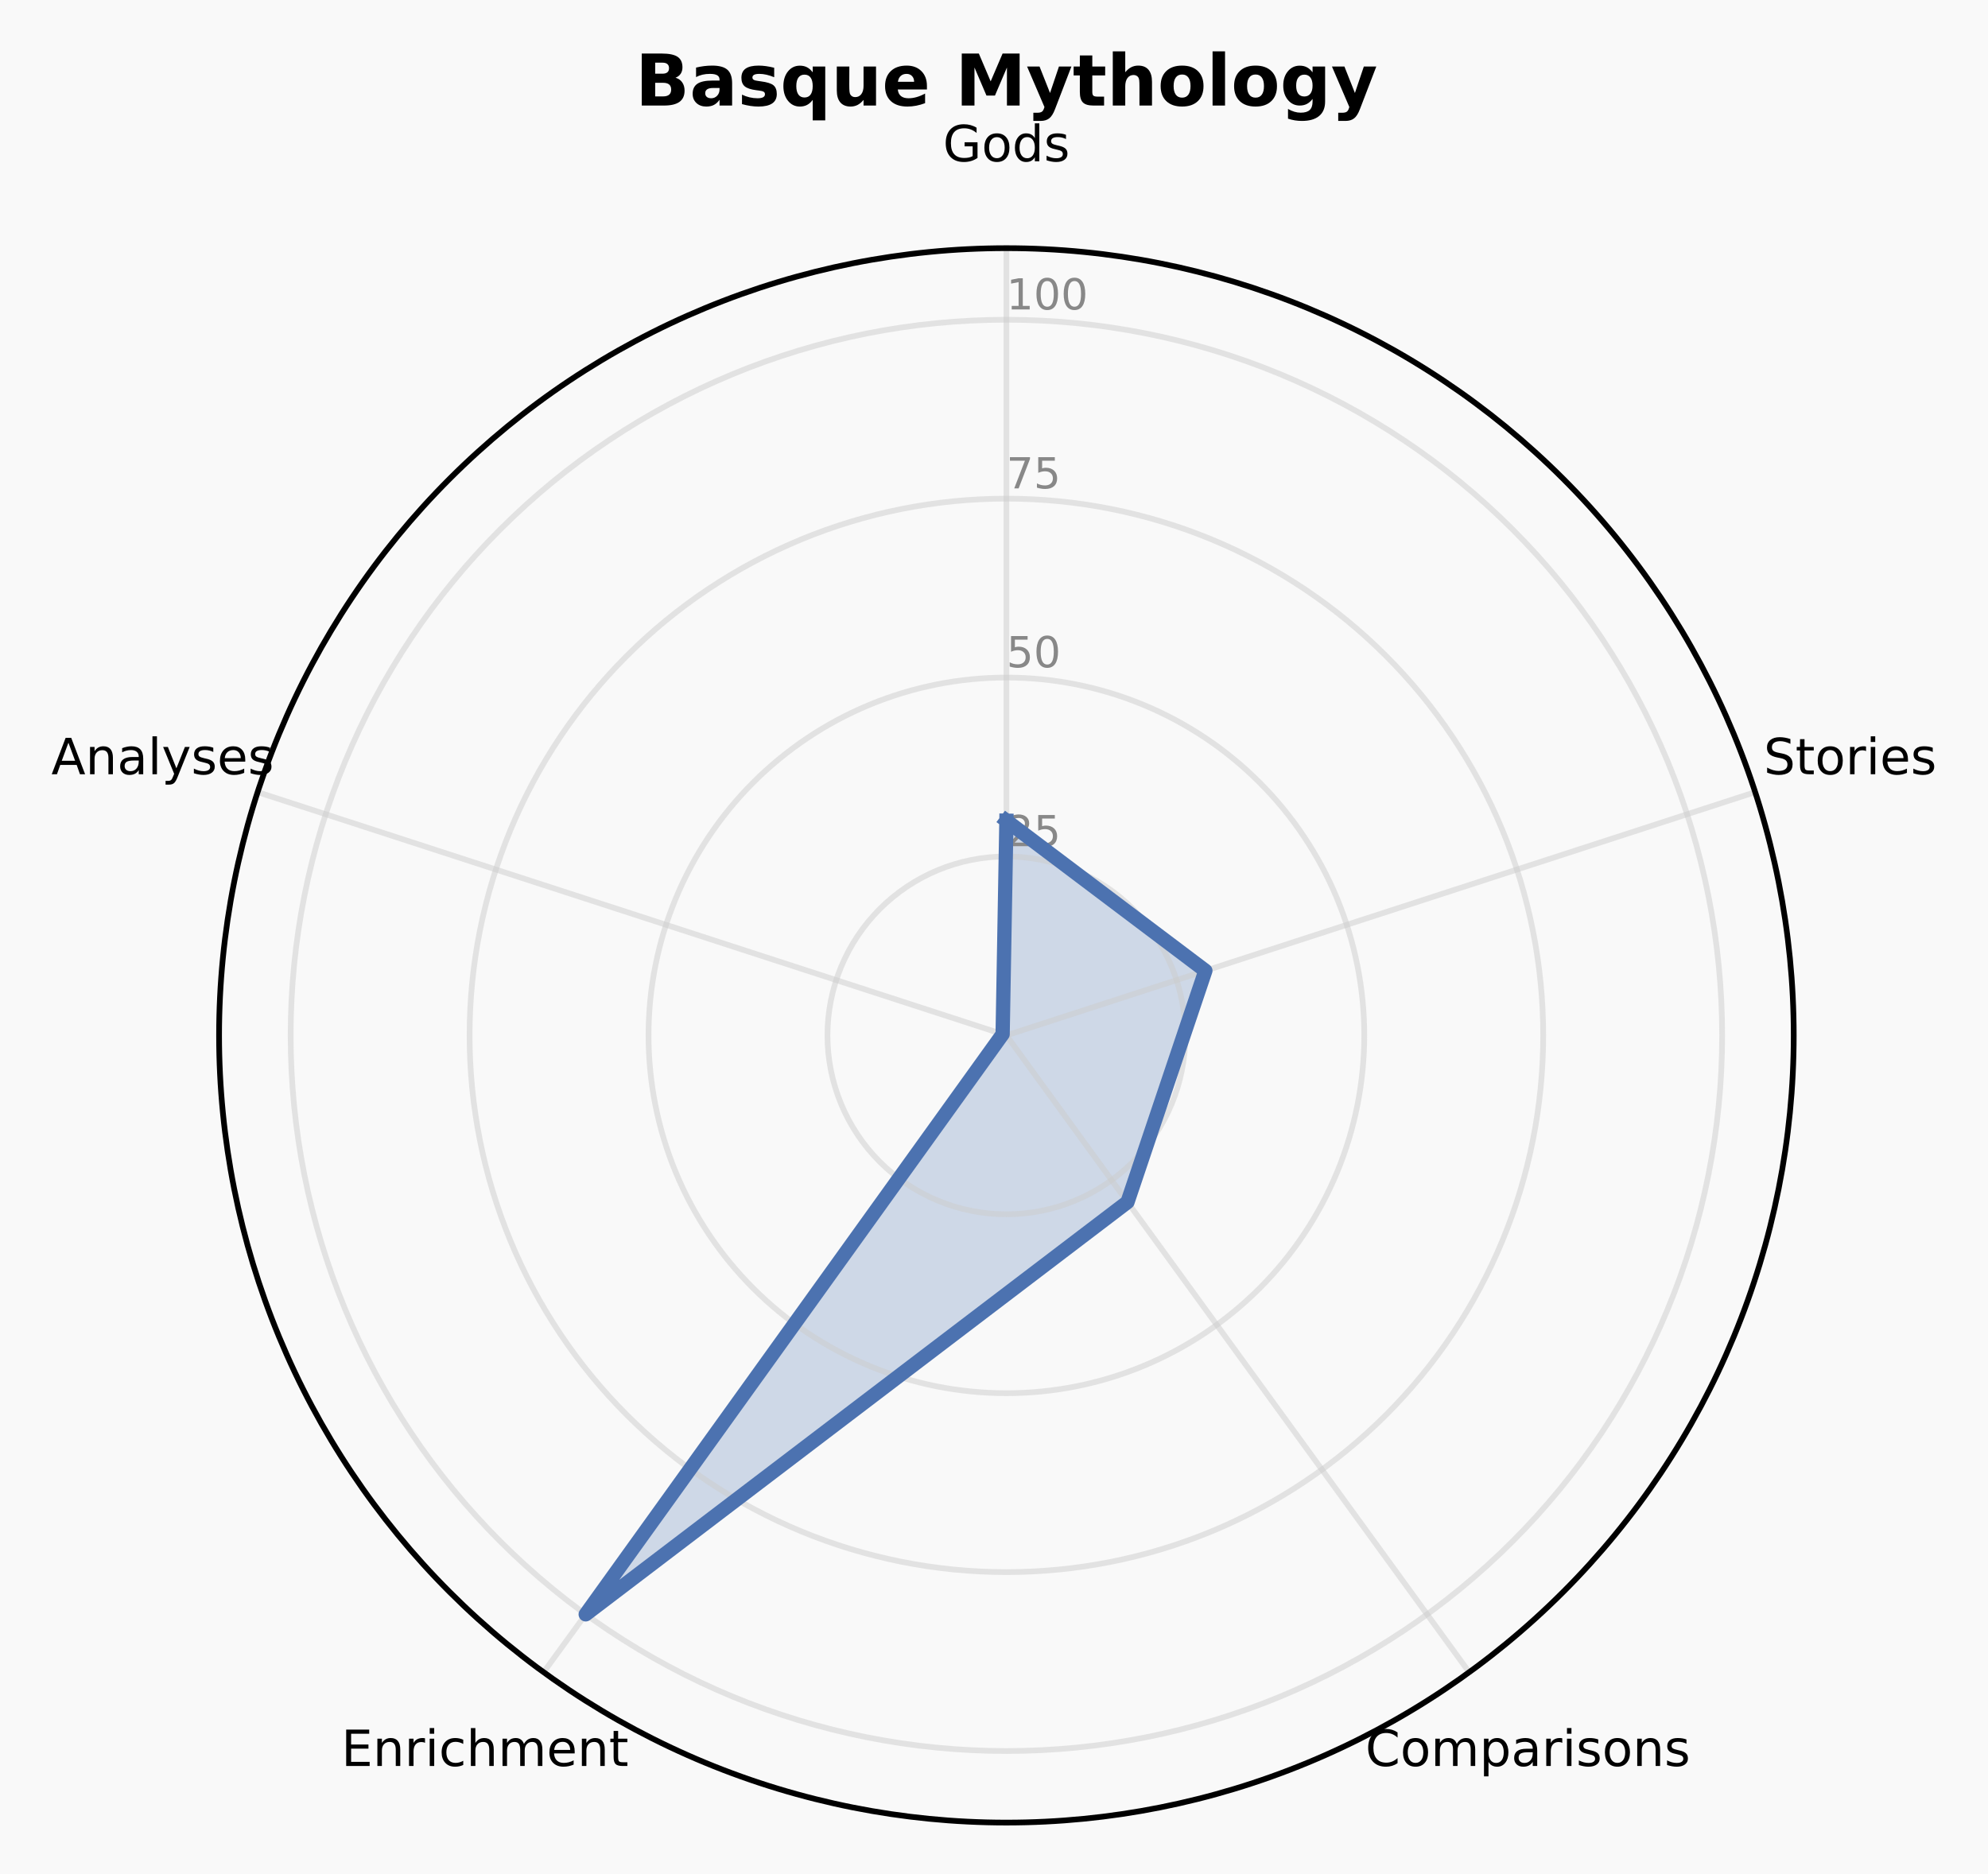
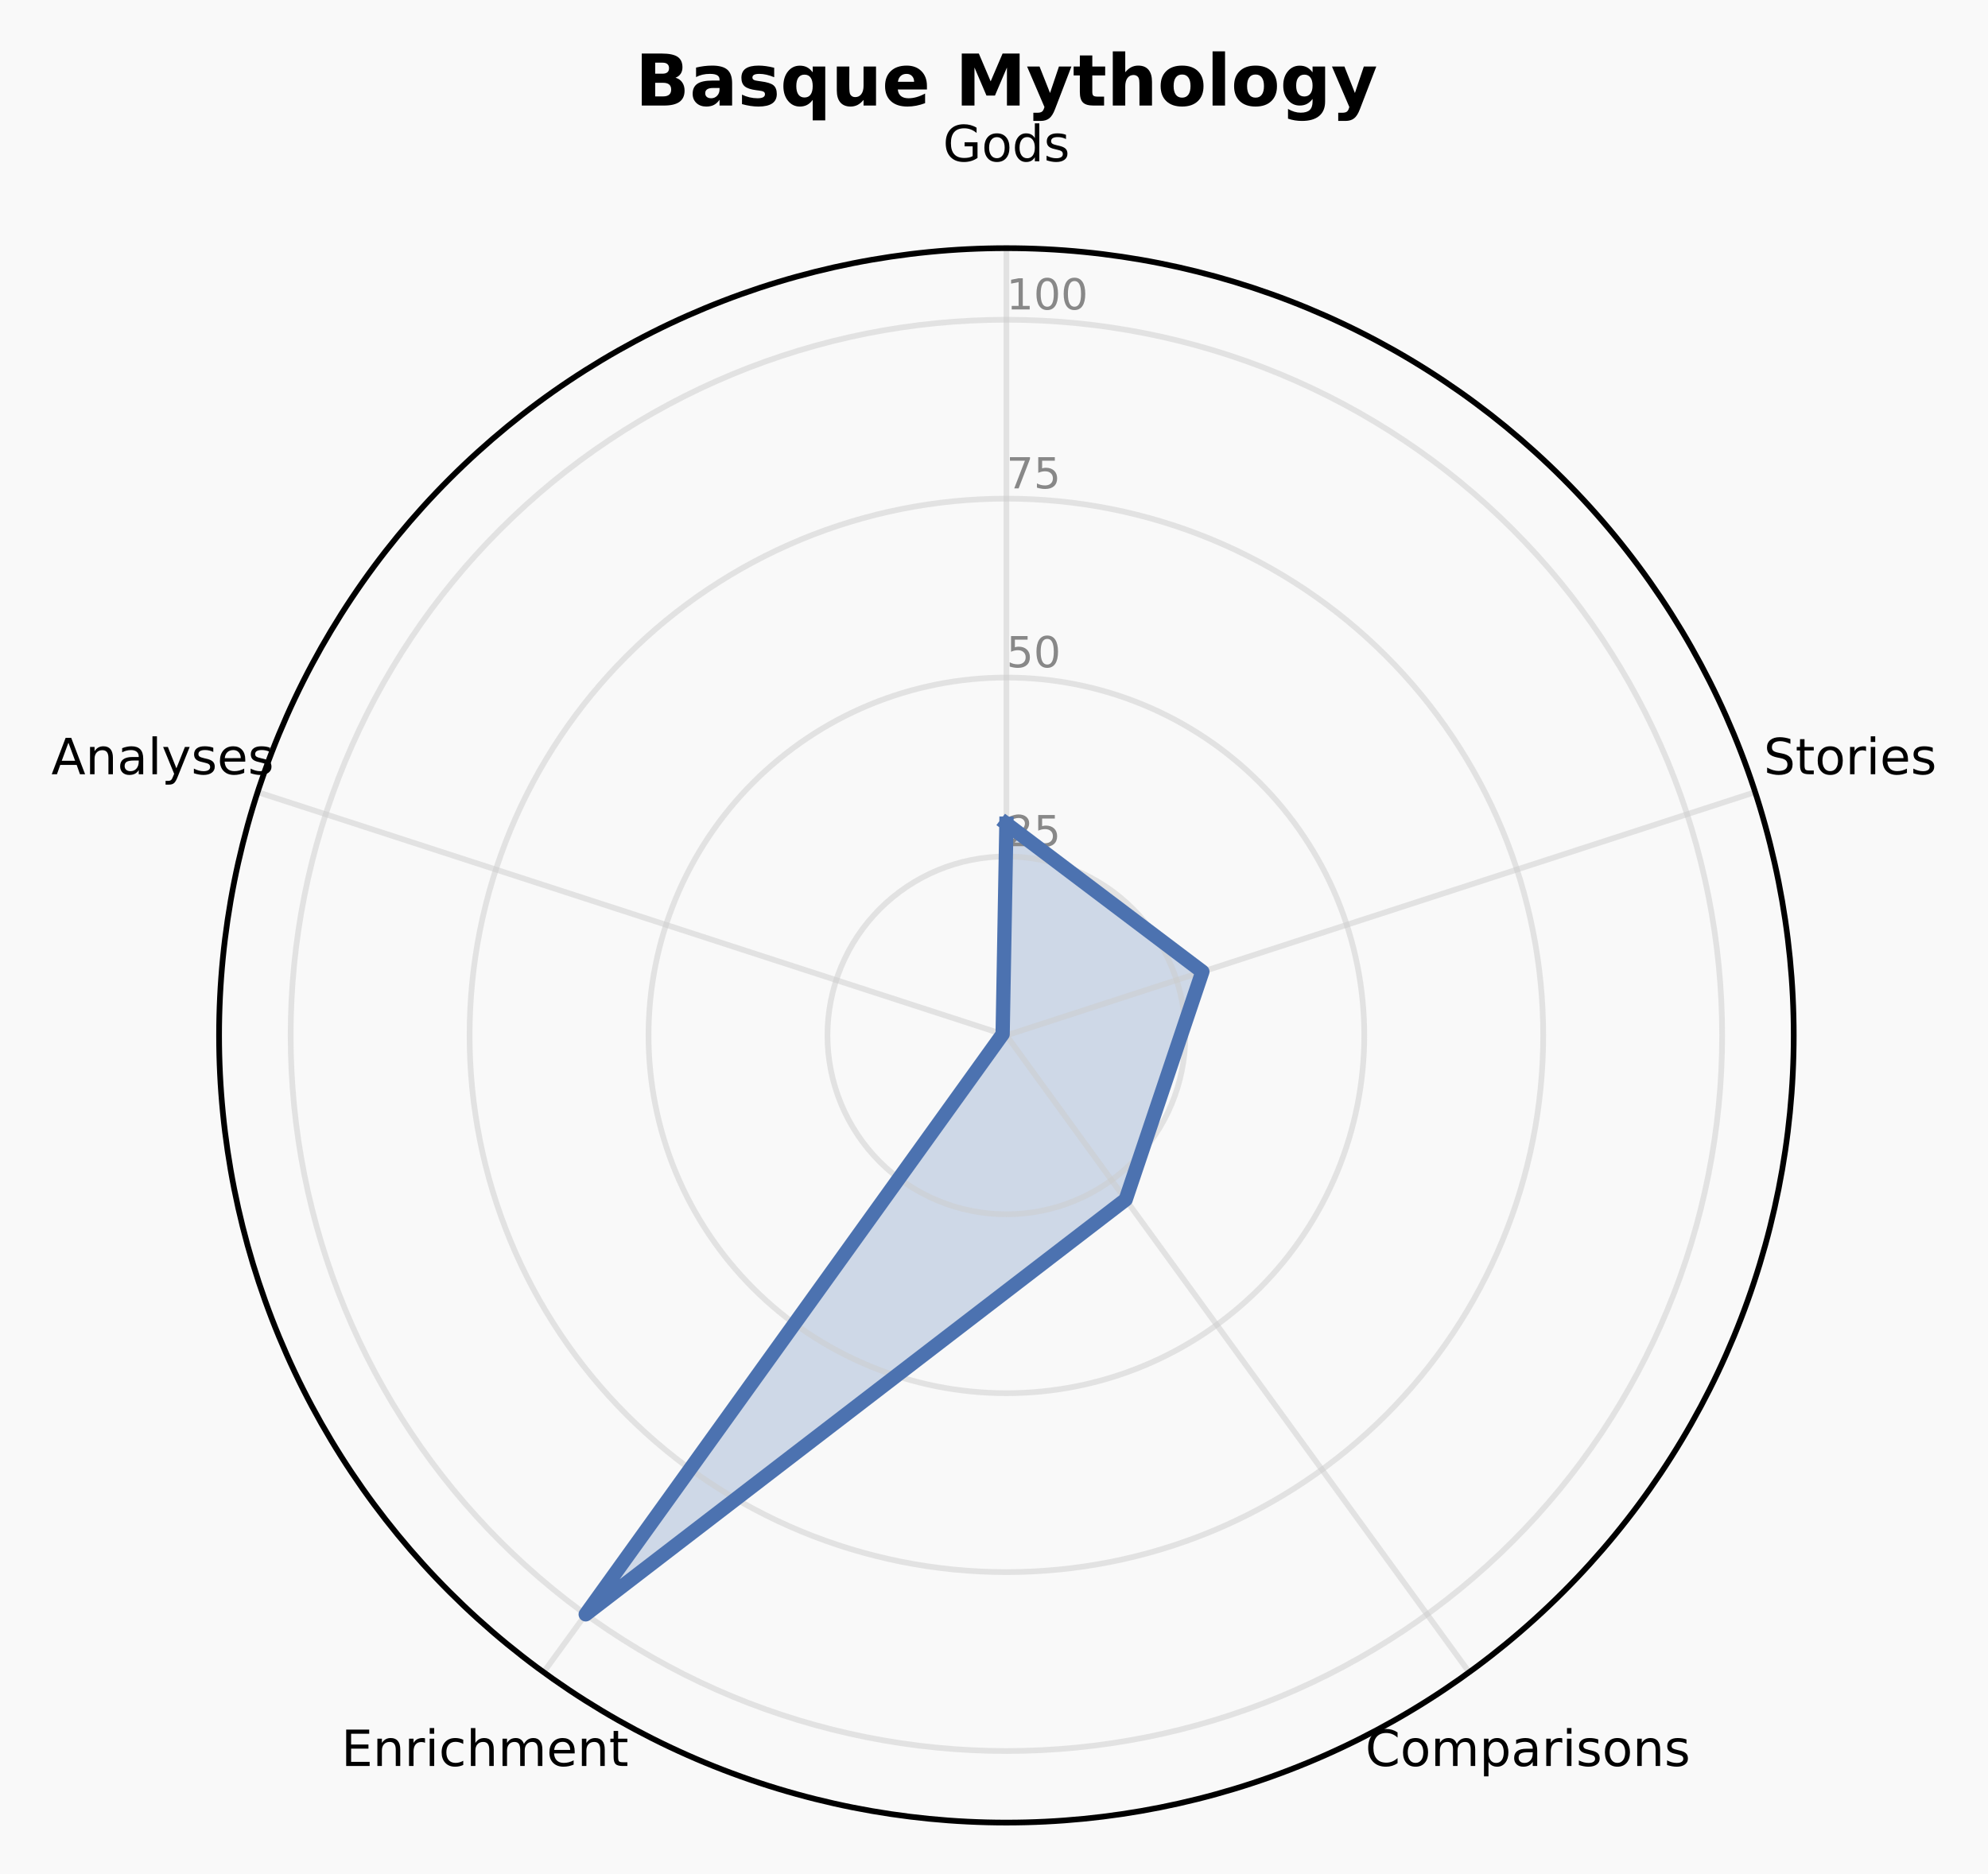
<svg xmlns="http://www.w3.org/2000/svg" xmlns:xlink="http://www.w3.org/1999/xlink" width="278.709pt" height="262.758pt" viewBox="0 0 278.709 262.758" version="1.1">
  <defs>
    <style type="text/css">*{stroke-linejoin: round; stroke-linecap: butt}</style>
  </defs>
  <g id="figure_1">
    <g id="patch_1">
      <path d="M 0 262.758  L 278.709 262.758  L 278.709 0  L 0 0  z " style="fill: #f9f9f9" />
    </g>
    <g id="axes_1">
      <g id="patch_2">
        <path d="M 251.473 145.178  C 251.473 130.683 248.618 116.329 243.071 102.938  C 237.524 89.546 229.393 77.377 219.143 67.128  C 208.894 56.878 196.725 48.748 183.334 43.201  C 169.942 37.654 155.588 34.798 141.093 34.798  C 126.598 34.798 112.244 37.654 98.853 43.201  C 85.461 48.748 73.293 56.878 63.043 67.128  C 52.794 77.377 44.663 89.546 39.116 102.938  C 33.569 116.329 30.714 130.683 30.714 145.178  C 30.714 159.673 33.569 174.027 39.116 187.418  C 44.663 200.81 52.794 212.979 63.043 223.228  C 73.293 233.478 85.461 241.609 98.853 247.155  C 112.244 252.702 126.598 255.558 141.093 255.558  C 155.588 255.558 169.942 252.702 183.334 247.155  C 196.725 241.609 208.894 233.478 219.143 223.228  C 229.393 212.979 237.524 200.81 243.071 187.418  C 248.618 174.027 251.473 159.673 251.473 145.178  M 141.093 145.178  C 141.093 145.178 141.093 145.178 141.093 145.178  C 141.093 145.178 141.093 145.178 141.093 145.178  C 141.093 145.178 141.093 145.178 141.093 145.178  C 141.093 145.178 141.093 145.178 141.093 145.178  C 141.093 145.178 141.093 145.178 141.093 145.178  C 141.093 145.178 141.093 145.178 141.093 145.178  C 141.093 145.178 141.093 145.178 141.093 145.178  C 141.093 145.178 141.093 145.178 141.093 145.178  C 141.093 145.178 141.093 145.178 141.093 145.178  C 141.093 145.178 141.093 145.178 141.093 145.178  C 141.093 145.178 141.093 145.178 141.093 145.178  C 141.093 145.178 141.093 145.178 141.093 145.178  C 141.093 145.178 141.093 145.178 141.093 145.178  C 141.093 145.178 141.093 145.178 141.093 145.178  C 141.093 145.178 141.093 145.178 141.093 145.178  C 141.093 145.178 141.093 145.178 141.093 145.178  z " style="fill: #f9f9f9" />
      </g>
      <g id="patch_3">
-         <path d="M 141.093 115.075  L 168.989 136.114  L 158.073 168.548  L 82.112 226.359  L 140.566 145.007  z " clip-path="url(#pf3def8d3ca)" style="fill: #4c72b0; opacity: 0.25; stroke: #4c72b0; stroke-linejoin: miter" />
+         <path d="M 141.093 115.498  L 168.567 136.251  L 157.819 168.199  L 82.112 226.359  L 140.566 145.007  z " clip-path="url(#pc330c90a60)" style="fill: #4c72b0; opacity: 0.25; stroke: #4c72b0; stroke-linejoin: miter" />
      </g>
      <g id="matplotlib.axis_1">
        <g id="xtick_1">
          <g id="line2d_1">
-             <path d="M 141.093 145.178  L 141.093 34.798  " clip-path="url(#pf3def8d3ca)" style="fill: none; stroke: #cccccc; stroke-opacity: 0.5; stroke-width: 0.8; stroke-linecap: square" />
+             <path d="M 141.093 145.178  L 141.093 34.798  " clip-path="url(#pc330c90a60)" style="fill: none; stroke: #cccccc; stroke-opacity: 0.5; stroke-width: 0.8; stroke-linecap: square" />
          </g>
          <g id="text_1">
            <g transform="translate(132.1945 22.61707) scale(0.07 -0.07)">
              <defs>
                <path id="DejaVuSans-2a" d="M 3809 666  L 3809 1919  L 2778 1919  L 2778 2438  L 4434 2438  L 4434 434  Q 4069 175 3628 42  Q 3188 -91 2688 -91  Q 1594 -91 976 548  Q 359 1188 359 2328  Q 359 3472 976 4111  Q 1594 4750 2688 4750  Q 3144 4750 3555 4637  Q 3966 4525 4313 4306  L 4313 3634  Q 3963 3931 3569 4081  Q 3175 4231 2741 4231  Q 1884 4231 1454 3753  Q 1025 3275 1025 2328  Q 1025 1384 1454 906  Q 1884 428 2741 428  Q 3075 428 3337 486  Q 3600 544 3809 666  z " transform="scale(0.015625)" />
                <path id="DejaVuSans-52" d="M 1959 3097  Q 1497 3097 1228 2736  Q 959 2375 959 1747  Q 959 1119 1226 758  Q 1494 397 1959 397  Q 2419 397 2687 759  Q 2956 1122 2956 1747  Q 2956 2369 2687 2733  Q 2419 3097 1959 3097  z M 1959 3584  Q 2709 3584 3137 3096  Q 3566 2609 3566 1747  Q 3566 888 3137 398  Q 2709 -91 1959 -91  Q 1206 -91 779 398  Q 353 888 353 1747  Q 353 2609 779 3096  Q 1206 3584 1959 3584  z " transform="scale(0.015625)" />
                <path id="DejaVuSans-47" d="M 2906 2969  L 2906 4863  L 3481 4863  L 3481 0  L 2906 0  L 2906 525  Q 2725 213 2448 61  Q 2172 -91 1784 -91  Q 1150 -91 751 415  Q 353 922 353 1747  Q 353 2572 751 3078  Q 1150 3584 1784 3584  Q 2172 3584 2448 3432  Q 2725 3281 2906 2969  z M 947 1747  Q 947 1113 1208 752  Q 1469 391 1925 391  Q 2381 391 2643 752  Q 2906 1113 2906 1747  Q 2906 2381 2643 2742  Q 2381 3103 1925 3103  Q 1469 3103 1208 2742  Q 947 2381 947 1747  z " transform="scale(0.015625)" />
                <path id="DejaVuSans-56" d="M 2834 3397  L 2834 2853  Q 2591 2978 2328 3040  Q 2066 3103 1784 3103  Q 1356 3103 1142 2972  Q 928 2841 928 2578  Q 928 2378 1081 2264  Q 1234 2150 1697 2047  L 1894 2003  Q 2506 1872 2764 1633  Q 3022 1394 3022 966  Q 3022 478 2636 193  Q 2250 -91 1575 -91  Q 1294 -91 989 -36  Q 684 19 347 128  L 347 722  Q 666 556 975 473  Q 1284 391 1588 391  Q 1994 391 2212 530  Q 2431 669 2431 922  Q 2431 1156 2273 1281  Q 2116 1406 1581 1522  L 1381 1569  Q 847 1681 609 1914  Q 372 2147 372 2553  Q 372 3047 722 3315  Q 1072 3584 1716 3584  Q 2034 3584 2315 3537  Q 2597 3491 2834 3397  z " transform="scale(0.015625)" />
              </defs>
              <use xlink:href="#DejaVuSans-2a" />
              <use xlink:href="#DejaVuSans-52" transform="translate(77.48438 0)" />
              <use xlink:href="#DejaVuSans-47" transform="translate(138.6719 0)" />
              <use xlink:href="#DejaVuSans-56" transform="translate(202.1562 0)" />
            </g>
          </g>
        </g>
        <g id="xtick_2">
          <g id="line2d_2">
-             <path d="M 141.093 145.178  L 246.07 111.069  " clip-path="url(#pf3def8d3ca)" style="fill: none; stroke: #cccccc; stroke-opacity: 0.5; stroke-width: 0.8; stroke-linecap: square" />
+             <path d="M 141.093 145.178  L 246.07 111.069  " clip-path="url(#pc330c90a60)" style="fill: none; stroke: #cccccc; stroke-opacity: 0.5; stroke-width: 0.8; stroke-linecap: square" />
          </g>
          <g id="text_2">
            <g transform="translate(247.2616 108.5613) scale(0.07 -0.07)">
              <defs>
                <path id="DejaVuSans-36" d="M 3425 4513  L 3425 3897  Q 3066 4069 2747 4153  Q 2428 4238 2131 4238  Q 1616 4238 1336 4038  Q 1056 3838 1056 3469  Q 1056 3159 1242 3001  Q 1428 2844 1947 2747  L 2328 2669  Q 3034 2534 3370 2195  Q 3706 1856 3706 1288  Q 3706 609 3251 259  Q 2797 -91 1919 -91  Q 1588 -91 1214 -16  Q 841 59 441 206  L 441 856  Q 825 641 1194 531  Q 1563 422 1919 422  Q 2459 422 2753 634  Q 3047 847 3047 1241  Q 3047 1584 2836 1778  Q 2625 1972 2144 2069  L 1759 2144  Q 1053 2284 737 2584  Q 422 2884 422 3419  Q 422 4038 858 4394  Q 1294 4750 2059 4750  Q 2388 4750 2728 4690  Q 3069 4631 3425 4513  z " transform="scale(0.015625)" />
                <path id="DejaVuSans-57" d="M 1172 4494  L 1172 3500  L 2356 3500  L 2356 3053  L 1172 3053  L 1172 1153  Q 1172 725 1289 603  Q 1406 481 1766 481  L 2356 481  L 2356 0  L 1766 0  Q 1100 0 847 248  Q 594 497 594 1153  L 594 3053  L 172 3053  L 172 3500  L 594 3500  L 594 4494  L 1172 4494  z " transform="scale(0.015625)" />
                <path id="DejaVuSans-55" d="M 2631 2963  Q 2534 3019 2420 3045  Q 2306 3072 2169 3072  Q 1681 3072 1420 2755  Q 1159 2438 1159 1844  L 1159 0  L 581 0  L 581 3500  L 1159 3500  L 1159 2956  Q 1341 3275 1631 3429  Q 1922 3584 2338 3584  Q 2397 3584 2469 3576  Q 2541 3569 2628 3553  L 2631 2963  z " transform="scale(0.015625)" />
                <path id="DejaVuSans-4c" d="M 603 3500  L 1178 3500  L 1178 0  L 603 0  L 603 3500  z M 603 4863  L 1178 4863  L 1178 4134  L 603 4134  L 603 4863  z " transform="scale(0.015625)" />
                <path id="DejaVuSans-48" d="M 3597 1894  L 3597 1613  L 953 1613  Q 991 1019 1311 708  Q 1631 397 2203 397  Q 2534 397 2845 478  Q 3156 559 3463 722  L 3463 178  Q 3153 47 2828 -22  Q 2503 -91 2169 -91  Q 1331 -91 842 396  Q 353 884 353 1716  Q 353 2575 817 3079  Q 1281 3584 2069 3584  Q 2775 3584 3186 3129  Q 3597 2675 3597 1894  z M 3022 2063  Q 3016 2534 2758 2815  Q 2500 3097 2075 3097  Q 1594 3097 1305 2825  Q 1016 2553 972 2059  L 3022 2063  z " transform="scale(0.015625)" />
              </defs>
              <use xlink:href="#DejaVuSans-36" />
              <use xlink:href="#DejaVuSans-57" transform="translate(63.48438 0)" />
              <use xlink:href="#DejaVuSans-52" transform="translate(102.6875 0)" />
              <use xlink:href="#DejaVuSans-55" transform="translate(163.875 0)" />
              <use xlink:href="#DejaVuSans-4c" transform="translate(204.9844 0)" />
              <use xlink:href="#DejaVuSans-48" transform="translate(232.7656 0)" />
              <use xlink:href="#DejaVuSans-56" transform="translate(294.2969 0)" />
            </g>
          </g>
        </g>
        <g id="xtick_3">
          <g id="line2d_3">
-             <path d="M 141.093 145.178  L 205.973 234.477  " clip-path="url(#pf3def8d3ca)" style="fill: none; stroke: #cccccc; stroke-opacity: 0.5; stroke-width: 0.8; stroke-linecap: square" />
+             <path d="M 141.093 145.178  L 205.973 234.477  " clip-path="url(#pc330c90a60)" style="fill: none; stroke: #cccccc; stroke-opacity: 0.5; stroke-width: 0.8; stroke-linecap: square" />
          </g>
          <g id="text_3">
            <g transform="translate(191.4228 247.6219) scale(0.07 -0.07)">
              <defs>
                <path id="DejaVuSans-26" d="M 4122 4306  L 4122 3641  Q 3803 3938 3442 4084  Q 3081 4231 2675 4231  Q 1875 4231 1450 3742  Q 1025 3253 1025 2328  Q 1025 1406 1450 917  Q 1875 428 2675 428  Q 3081 428 3442 575  Q 3803 722 4122 1019  L 4122 359  Q 3791 134 3420 21  Q 3050 -91 2638 -91  Q 1578 -91 968 557  Q 359 1206 359 2328  Q 359 3453 968 4101  Q 1578 4750 2638 4750  Q 3056 4750 3426 4639  Q 3797 4528 4122 4306  z " transform="scale(0.015625)" />
                <path id="DejaVuSans-50" d="M 3328 2828  Q 3544 3216 3844 3400  Q 4144 3584 4550 3584  Q 5097 3584 5394 3201  Q 5691 2819 5691 2113  L 5691 0  L 5113 0  L 5113 2094  Q 5113 2597 4934 2840  Q 4756 3084 4391 3084  Q 3944 3084 3684 2787  Q 3425 2491 3425 1978  L 3425 0  L 2847 0  L 2847 2094  Q 2847 2600 2669 2842  Q 2491 3084 2119 3084  Q 1678 3084 1418 2786  Q 1159 2488 1159 1978  L 1159 0  L 581 0  L 581 3500  L 1159 3500  L 1159 2956  Q 1356 3278 1631 3431  Q 1906 3584 2284 3584  Q 2666 3584 2933 3390  Q 3200 3197 3328 2828  z " transform="scale(0.015625)" />
                <path id="DejaVuSans-53" d="M 1159 525  L 1159 -1331  L 581 -1331  L 581 3500  L 1159 3500  L 1159 2969  Q 1341 3281 1617 3432  Q 1894 3584 2278 3584  Q 2916 3584 3314 3078  Q 3713 2572 3713 1747  Q 3713 922 3314 415  Q 2916 -91 2278 -91  Q 1894 -91 1617 61  Q 1341 213 1159 525  z M 3116 1747  Q 3116 2381 2855 2742  Q 2594 3103 2138 3103  Q 1681 3103 1420 2742  Q 1159 2381 1159 1747  Q 1159 1113 1420 752  Q 1681 391 2138 391  Q 2594 391 2855 752  Q 3116 1113 3116 1747  z " transform="scale(0.015625)" />
                <path id="DejaVuSans-44" d="M 2194 1759  Q 1497 1759 1228 1600  Q 959 1441 959 1056  Q 959 750 1161 570  Q 1363 391 1709 391  Q 2188 391 2477 730  Q 2766 1069 2766 1631  L 2766 1759  L 2194 1759  z M 3341 1997  L 3341 0  L 2766 0  L 2766 531  Q 2569 213 2275 61  Q 1981 -91 1556 -91  Q 1019 -91 701 211  Q 384 513 384 1019  Q 384 1609 779 1909  Q 1175 2209 1959 2209  L 2766 2209  L 2766 2266  Q 2766 2663 2505 2880  Q 2244 3097 1772 3097  Q 1472 3097 1187 3025  Q 903 2953 641 2809  L 641 3341  Q 956 3463 1253 3523  Q 1550 3584 1831 3584  Q 2591 3584 2966 3190  Q 3341 2797 3341 1997  z " transform="scale(0.015625)" />
                <path id="DejaVuSans-51" d="M 3513 2113  L 3513 0  L 2938 0  L 2938 2094  Q 2938 2591 2744 2837  Q 2550 3084 2163 3084  Q 1697 3084 1428 2787  Q 1159 2491 1159 1978  L 1159 0  L 581 0  L 581 3500  L 1159 3500  L 1159 2956  Q 1366 3272 1645 3428  Q 1925 3584 2291 3584  Q 2894 3584 3203 3211  Q 3513 2838 3513 2113  z " transform="scale(0.015625)" />
              </defs>
              <use xlink:href="#DejaVuSans-26" />
              <use xlink:href="#DejaVuSans-52" transform="translate(69.82812 0)" />
              <use xlink:href="#DejaVuSans-50" transform="translate(131.0156 0)" />
              <use xlink:href="#DejaVuSans-53" transform="translate(228.4219 0)" />
              <use xlink:href="#DejaVuSans-44" transform="translate(291.9062 0)" />
              <use xlink:href="#DejaVuSans-55" transform="translate(353.1875 0)" />
              <use xlink:href="#DejaVuSans-4c" transform="translate(394.2969 0)" />
              <use xlink:href="#DejaVuSans-56" transform="translate(422.0781 0)" />
              <use xlink:href="#DejaVuSans-52" transform="translate(474.1719 0)" />
              <use xlink:href="#DejaVuSans-51" transform="translate(535.3594 0)" />
              <use xlink:href="#DejaVuSans-56" transform="translate(598.7344 0)" />
            </g>
          </g>
        </g>
        <g id="xtick_4">
          <g id="line2d_4">
-             <path d="M 141.093 145.178  L 76.214 234.477  " clip-path="url(#pf3def8d3ca)" style="fill: none; stroke: #cccccc; stroke-opacity: 0.5; stroke-width: 0.8; stroke-linecap: square" />
+             <path d="M 141.093 145.178  L 76.214 234.477  " clip-path="url(#pc330c90a60)" style="fill: none; stroke: #cccccc; stroke-opacity: 0.5; stroke-width: 0.8; stroke-linecap: square" />
          </g>
          <g id="text_4">
            <g transform="translate(47.8483 247.6219) scale(0.07 -0.07)">
              <defs>
                <path id="DejaVuSans-28" d="M 628 4666  L 3578 4666  L 3578 4134  L 1259 4134  L 1259 2753  L 3481 2753  L 3481 2222  L 1259 2222  L 1259 531  L 3634 531  L 3634 0  L 628 0  L 628 4666  z " transform="scale(0.015625)" />
                <path id="DejaVuSans-46" d="M 3122 3366  L 3122 2828  Q 2878 2963 2633 3030  Q 2388 3097 2138 3097  Q 1578 3097 1268 2742  Q 959 2388 959 1747  Q 959 1106 1268 751  Q 1578 397 2138 397  Q 2388 397 2633 464  Q 2878 531 3122 666  L 3122 134  Q 2881 22 2623 -34  Q 2366 -91 2075 -91  Q 1284 -91 818 406  Q 353 903 353 1747  Q 353 2603 823 3093  Q 1294 3584 2113 3584  Q 2378 3584 2631 3529  Q 2884 3475 3122 3366  z " transform="scale(0.015625)" />
                <path id="DejaVuSans-4b" d="M 3513 2113  L 3513 0  L 2938 0  L 2938 2094  Q 2938 2591 2744 2837  Q 2550 3084 2163 3084  Q 1697 3084 1428 2787  Q 1159 2491 1159 1978  L 1159 0  L 581 0  L 581 4863  L 1159 4863  L 1159 2956  Q 1366 3272 1645 3428  Q 1925 3584 2291 3584  Q 2894 3584 3203 3211  Q 3513 2838 3513 2113  z " transform="scale(0.015625)" />
              </defs>
              <use xlink:href="#DejaVuSans-28" />
              <use xlink:href="#DejaVuSans-51" transform="translate(63.1875 0)" />
              <use xlink:href="#DejaVuSans-55" transform="translate(126.5625 0)" />
              <use xlink:href="#DejaVuSans-4c" transform="translate(167.6719 0)" />
              <use xlink:href="#DejaVuSans-46" transform="translate(195.4531 0)" />
              <use xlink:href="#DejaVuSans-4b" transform="translate(250.4375 0)" />
              <use xlink:href="#DejaVuSans-50" transform="translate(313.8125 0)" />
              <use xlink:href="#DejaVuSans-48" transform="translate(411.2188 0)" />
              <use xlink:href="#DejaVuSans-51" transform="translate(472.75 0)" />
              <use xlink:href="#DejaVuSans-57" transform="translate(536.125 0)" />
            </g>
          </g>
        </g>
        <g id="xtick_5">
          <g id="line2d_5">
-             <path d="M 141.093 145.178  L 36.116 111.069  " clip-path="url(#pf3def8d3ca)" style="fill: none; stroke: #cccccc; stroke-opacity: 0.5; stroke-width: 0.8; stroke-linecap: square" />
+             <path d="M 141.093 145.178  L 36.116 111.069  " clip-path="url(#pc330c90a60)" style="fill: none; stroke: #cccccc; stroke-opacity: 0.5; stroke-width: 0.8; stroke-linecap: square" />
          </g>
          <g id="text_5">
            <g transform="translate(7.2 108.5613) scale(0.07 -0.07)">
              <defs>
                <path id="DejaVuSans-24" d="M 2188 4044  L 1331 1722  L 3047 1722  L 2188 4044  z M 1831 4666  L 2547 4666  L 4325 0  L 3669 0  L 3244 1197  L 1141 1197  L 716 0  L 50 0  L 1831 4666  z " transform="scale(0.015625)" />
                <path id="DejaVuSans-4f" d="M 603 4863  L 1178 4863  L 1178 0  L 603 0  L 603 4863  z " transform="scale(0.015625)" />
                <path id="DejaVuSans-5c" d="M 2059 -325  Q 1816 -950 1584 -1140  Q 1353 -1331 966 -1331  L 506 -1331  L 506 -850  L 844 -850  Q 1081 -850 1212 -737  Q 1344 -625 1503 -206  L 1606 56  L 191 3500  L 800 3500  L 1894 763  L 2988 3500  L 3597 3500  L 2059 -325  z " transform="scale(0.015625)" />
              </defs>
              <use xlink:href="#DejaVuSans-24" />
              <use xlink:href="#DejaVuSans-51" transform="translate(68.40625 0)" />
              <use xlink:href="#DejaVuSans-44" transform="translate(131.7812 0)" />
              <use xlink:href="#DejaVuSans-4f" transform="translate(193.0625 0)" />
              <use xlink:href="#DejaVuSans-5c" transform="translate(220.8438 0)" />
              <use xlink:href="#DejaVuSans-56" transform="translate(280.0312 0)" />
              <use xlink:href="#DejaVuSans-48" transform="translate(332.125 0)" />
              <use xlink:href="#DejaVuSans-56" transform="translate(393.6562 0)" />
            </g>
          </g>
        </g>
      </g>
      <g id="matplotlib.axis_2">
        <g id="ytick_1">
          <g id="line2d_6">
-             <path d="M 141.093 120.092  C 144.388 120.092 147.65 120.741 150.693 122.001  C 153.737 123.262 156.503 125.11 158.832 127.439  C 161.161 129.769 163.009 132.534 164.27 135.578  C 165.531 138.621 166.18 141.884 166.18 145.178  C 166.18 148.472 165.531 151.735 164.27 154.778  C 163.009 157.822 161.161 160.587 158.832 162.917  C 156.503 165.246 153.737 167.094 150.693 168.355  C 147.65 169.615 144.388 170.264 141.093 170.264  C 137.799 170.264 134.537 169.615 131.493 168.355  C 128.45 167.094 125.684 165.246 123.355 162.917  C 121.025 160.587 119.177 157.822 117.917 154.778  C 116.656 151.735 116.007 148.472 116.007 145.178  C 116.007 141.884 116.656 138.621 117.917 135.578  C 119.177 132.534 121.025 129.769 123.355 127.439  C 125.684 125.11 128.45 123.262 131.493 122.001  C 134.537 120.741 137.799 120.092 141.093 120.092  " clip-path="url(#pf3def8d3ca)" style="fill: none; stroke: #cccccc; stroke-opacity: 0.5; stroke-width: 0.8; stroke-linecap: square" />
+             <path d="M 141.093 120.092  C 144.388 120.092 147.65 120.741 150.693 122.001  C 153.737 123.262 156.503 125.11 158.832 127.439  C 161.161 129.769 163.009 132.534 164.27 135.578  C 165.531 138.621 166.18 141.884 166.18 145.178  C 166.18 148.472 165.531 151.735 164.27 154.778  C 163.009 157.822 161.161 160.587 158.832 162.917  C 156.503 165.246 153.737 167.094 150.693 168.355  C 147.65 169.615 144.388 170.264 141.093 170.264  C 137.799 170.264 134.537 169.615 131.493 168.355  C 128.45 167.094 125.684 165.246 123.355 162.917  C 121.025 160.587 119.177 157.822 117.917 154.778  C 116.656 151.735 116.007 148.472 116.007 145.178  C 116.007 141.884 116.656 138.621 117.917 135.578  C 119.177 132.534 121.025 129.769 123.355 127.439  C 125.684 125.11 128.45 123.262 131.493 122.001  C 134.537 120.741 137.799 120.092 141.093 120.092  " clip-path="url(#pc330c90a60)" style="fill: none; stroke: #cccccc; stroke-opacity: 0.5; stroke-width: 0.8; stroke-linecap: square" />
          </g>
          <g id="text_6">
            <g style="fill: #888888" transform="translate(141.0933 118.6504) scale(0.06 -0.06)">
              <defs>
                <path id="DejaVuSans-15" d="M 1228 531  L 3431 531  L 3431 0  L 469 0  L 469 531  Q 828 903 1448 1529  Q 2069 2156 2228 2338  Q 2531 2678 2651 2914  Q 2772 3150 2772 3378  Q 2772 3750 2511 3984  Q 2250 4219 1831 4219  Q 1534 4219 1204 4116  Q 875 4013 500 3803  L 500 4441  Q 881 4594 1212 4672  Q 1544 4750 1819 4750  Q 2544 4750 2975 4387  Q 3406 4025 3406 3419  Q 3406 3131 3298 2873  Q 3191 2616 2906 2266  Q 2828 2175 2409 1742  Q 1991 1309 1228 531  z " transform="scale(0.015625)" />
                <path id="DejaVuSans-18" d="M 691 4666  L 3169 4666  L 3169 4134  L 1269 4134  L 1269 2991  Q 1406 3038 1543 3061  Q 1681 3084 1819 3084  Q 2600 3084 3056 2656  Q 3513 2228 3513 1497  Q 3513 744 3044 326  Q 2575 -91 1722 -91  Q 1428 -91 1123 -41  Q 819 9 494 109  L 494 744  Q 775 591 1075 516  Q 1375 441 1709 441  Q 2250 441 2565 725  Q 2881 1009 2881 1497  Q 2881 1984 2565 2268  Q 2250 2553 1709 2553  Q 1456 2553 1204 2497  Q 953 2441 691 2322  L 691 4666  z " transform="scale(0.015625)" />
              </defs>
              <use xlink:href="#DejaVuSans-15" />
              <use xlink:href="#DejaVuSans-18" transform="translate(63.625 0)" />
            </g>
          </g>
        </g>
        <g id="ytick_2">
          <g id="line2d_7">
-             <path d="M 141.093 95.005  C 147.682 95.005 154.206 96.303 160.293 98.825  C 166.381 101.346 171.912 105.042 176.571 109.701  C 181.229 114.36 184.925 119.891 187.447 125.978  C 189.968 132.065 191.266 138.589 191.266 145.178  C 191.266 151.767 189.968 158.291 187.447 164.378  C 184.925 170.465 181.229 175.997 176.571 180.655  C 171.912 185.314 166.381 189.01 160.293 191.531  C 154.206 194.053 147.682 195.351 141.093 195.351  C 134.505 195.351 127.98 194.053 121.893 191.531  C 115.806 189.01 110.275 185.314 105.616 180.655  C 100.957 175.997 97.261 170.465 94.74 164.378  C 92.219 158.291 90.921 151.767 90.921 145.178  C 90.921 138.589 92.219 132.065 94.74 125.978  C 97.261 119.891 100.957 114.36 105.616 109.701  C 110.275 105.042 115.806 101.346 121.893 98.825  C 127.98 96.303 134.505 95.005 141.093 95.005  " clip-path="url(#pf3def8d3ca)" style="fill: none; stroke: #cccccc; stroke-opacity: 0.5; stroke-width: 0.8; stroke-linecap: square" />
+             <path d="M 141.093 95.005  C 147.682 95.005 154.206 96.303 160.293 98.825  C 166.381 101.346 171.912 105.042 176.571 109.701  C 181.229 114.36 184.925 119.891 187.447 125.978  C 189.968 132.065 191.266 138.589 191.266 145.178  C 191.266 151.767 189.968 158.291 187.447 164.378  C 184.925 170.465 181.229 175.997 176.571 180.655  C 171.912 185.314 166.381 189.01 160.293 191.531  C 154.206 194.053 147.682 195.351 141.093 195.351  C 134.505 195.351 127.98 194.053 121.893 191.531  C 115.806 189.01 110.275 185.314 105.616 180.655  C 100.957 175.997 97.261 170.465 94.74 164.378  C 92.219 158.291 90.921 151.767 90.921 145.178  C 90.921 138.589 92.219 132.065 94.74 125.978  C 97.261 119.891 100.957 114.36 105.616 109.701  C 110.275 105.042 115.806 101.346 121.893 98.825  C 127.98 96.303 134.505 95.005 141.093 95.005  " clip-path="url(#pc330c90a60)" style="fill: none; stroke: #cccccc; stroke-opacity: 0.5; stroke-width: 0.8; stroke-linecap: square" />
          </g>
          <g id="text_7">
            <g style="fill: #888888" transform="translate(141.0933 93.56408) scale(0.06 -0.06)">
              <defs>
                <path id="DejaVuSans-13" d="M 2034 4250  Q 1547 4250 1301 3770  Q 1056 3291 1056 2328  Q 1056 1369 1301 889  Q 1547 409 2034 409  Q 2525 409 2770 889  Q 3016 1369 3016 2328  Q 3016 3291 2770 3770  Q 2525 4250 2034 4250  z M 2034 4750  Q 2819 4750 3233 4129  Q 3647 3509 3647 2328  Q 3647 1150 3233 529  Q 2819 -91 2034 -91  Q 1250 -91 836 529  Q 422 1150 422 2328  Q 422 3509 836 4129  Q 1250 4750 2034 4750  z " transform="scale(0.015625)" />
              </defs>
              <use xlink:href="#DejaVuSans-18" />
              <use xlink:href="#DejaVuSans-13" transform="translate(63.625 0)" />
            </g>
          </g>
        </g>
        <g id="ytick_3">
          <g id="line2d_8">
-             <path d="M 141.093 69.919  C 150.976 69.919 160.763 71.866 169.894 75.648  C 179.024 79.43 187.321 84.974 194.309 91.962  C 201.298 98.95 206.841 107.247 210.623 116.378  C 214.405 125.508 216.352 135.295 216.352 145.178  C 216.352 155.061 214.405 164.848 210.623 173.978  C 206.841 183.109 201.298 191.406 194.309 198.394  C 187.321 205.382 179.024 210.926 169.894 214.708  C 160.763 218.49 150.976 220.437 141.093 220.437  C 131.21 220.437 121.424 218.49 112.293 214.708  C 103.162 210.926 94.866 205.382 87.877 198.394  C 80.889 191.406 75.345 183.109 71.563 173.978  C 67.781 164.848 65.834 155.061 65.834 145.178  C 65.834 135.295 67.781 125.508 71.563 116.378  C 75.345 107.247 80.889 98.95 87.877 91.962  C 94.866 84.974 103.162 79.43 112.293 75.648  C 121.424 71.866 131.21 69.919 141.093 69.919  " clip-path="url(#pf3def8d3ca)" style="fill: none; stroke: #cccccc; stroke-opacity: 0.5; stroke-width: 0.8; stroke-linecap: square" />
+             <path d="M 141.093 69.919  C 150.976 69.919 160.763 71.866 169.894 75.648  C 179.024 79.43 187.321 84.974 194.309 91.962  C 201.298 98.95 206.841 107.247 210.623 116.378  C 214.405 125.508 216.352 135.295 216.352 145.178  C 216.352 155.061 214.405 164.848 210.623 173.978  C 206.841 183.109 201.298 191.406 194.309 198.394  C 187.321 205.382 179.024 210.926 169.894 214.708  C 160.763 218.49 150.976 220.437 141.093 220.437  C 131.21 220.437 121.424 218.49 112.293 214.708  C 103.162 210.926 94.866 205.382 87.877 198.394  C 80.889 191.406 75.345 183.109 71.563 173.978  C 67.781 164.848 65.834 155.061 65.834 145.178  C 65.834 135.295 67.781 125.508 71.563 116.378  C 75.345 107.247 80.889 98.95 87.877 91.962  C 94.866 84.974 103.162 79.43 112.293 75.648  C 121.424 71.866 131.21 69.919 141.093 69.919  " clip-path="url(#pc330c90a60)" style="fill: none; stroke: #cccccc; stroke-opacity: 0.5; stroke-width: 0.8; stroke-linecap: square" />
          </g>
          <g id="text_8">
            <g style="fill: #888888" transform="translate(141.0933 68.47781) scale(0.06 -0.06)">
              <defs>
                <path id="DejaVuSans-1a" d="M 525 4666  L 3525 4666  L 3525 4397  L 1831 0  L 1172 0  L 2766 4134  L 525 4134  L 525 4666  z " transform="scale(0.015625)" />
              </defs>
              <use xlink:href="#DejaVuSans-1a" />
              <use xlink:href="#DejaVuSans-18" transform="translate(63.625 0)" />
            </g>
          </g>
        </g>
        <g id="ytick_4">
          <g id="line2d_9">
-             <path d="M 141.093 44.833  C 154.27 44.833 167.32 47.429 179.494 52.471  C 191.668 57.514 202.73 64.906 212.048 74.223  C 221.366 83.541 228.757 94.603 233.8 106.778  C 238.843 118.952 241.438 132.001 241.438 145.178  C 241.438 158.355 238.843 171.404 233.8 183.578  C 228.757 195.753 221.366 206.815 212.048 216.133  C 202.73 225.45 191.668 232.842 179.494 237.885  C 167.32 242.927 154.27 245.523 141.093 245.523  C 127.916 245.523 114.867 242.927 102.693 237.885  C 90.519 232.842 79.456 225.45 70.139 216.133  C 60.821 206.815 53.429 195.753 48.387 183.578  C 43.344 171.404 40.748 158.355 40.748 145.178  C 40.748 132.001 43.344 118.952 48.387 106.778  C 53.429 94.603 60.821 83.541 70.139 74.223  C 79.456 64.906 90.519 57.514 102.693 52.471  C 114.867 47.429 127.916 44.833 141.093 44.833  " clip-path="url(#pf3def8d3ca)" style="fill: none; stroke: #cccccc; stroke-opacity: 0.5; stroke-width: 0.8; stroke-linecap: square" />
+             <path d="M 141.093 44.833  C 154.27 44.833 167.32 47.429 179.494 52.471  C 191.668 57.514 202.73 64.906 212.048 74.223  C 221.366 83.541 228.757 94.603 233.8 106.778  C 238.843 118.952 241.438 132.001 241.438 145.178  C 241.438 158.355 238.843 171.404 233.8 183.578  C 228.757 195.753 221.366 206.815 212.048 216.133  C 202.73 225.45 191.668 232.842 179.494 237.885  C 167.32 242.927 154.27 245.523 141.093 245.523  C 127.916 245.523 114.867 242.927 102.693 237.885  C 90.519 232.842 79.456 225.45 70.139 216.133  C 60.821 206.815 53.429 195.753 48.387 183.578  C 43.344 171.404 40.748 158.355 40.748 145.178  C 40.748 132.001 43.344 118.952 48.387 106.778  C 53.429 94.603 60.821 83.541 70.139 74.223  C 79.456 64.906 90.519 57.514 102.693 52.471  C 114.867 47.429 127.916 44.833 141.093 44.833  " clip-path="url(#pc330c90a60)" style="fill: none; stroke: #cccccc; stroke-opacity: 0.5; stroke-width: 0.8; stroke-linecap: square" />
          </g>
          <g id="text_9">
            <g style="fill: #888888" transform="translate(141.0933 43.39154) scale(0.06 -0.06)">
              <defs>
                <path id="DejaVuSans-14" d="M 794 531  L 1825 531  L 1825 4091  L 703 3866  L 703 4441  L 1819 4666  L 2450 4666  L 2450 531  L 3481 531  L 3481 0  L 794 0  L 794 531  z " transform="scale(0.015625)" />
              </defs>
              <use xlink:href="#DejaVuSans-14" />
              <use xlink:href="#DejaVuSans-13" transform="translate(63.625 0)" />
              <use xlink:href="#DejaVuSans-13" transform="translate(127.25 0)" />
            </g>
          </g>
        </g>
      </g>
      <g id="line2d_10">
-         <path d="M 141.093 115.075  L 168.989 136.114  L 158.073 168.548  L 82.112 226.359  L 140.566 145.007  L 141.093 115.075  " clip-path="url(#pf3def8d3ca)" style="fill: none; stroke: #4c72b0; stroke-width: 2; stroke-linecap: square" />
+         <path d="M 141.093 115.498  L 168.567 136.251  L 157.819 168.199  L 82.112 226.359  L 140.566 145.007  L 141.093 115.498  " clip-path="url(#pc330c90a60)" style="fill: none; stroke: #4c72b0; stroke-width: 2; stroke-linecap: square" />
      </g>
      <g id="patch_4">
        <path d="M 141.093 34.798  C 126.598 34.798 112.244 37.654 98.853 43.201  C 85.461 48.748 73.293 56.878 63.043 67.128  C 52.794 77.377 44.663 89.546 39.116 102.938  C 33.569 116.329 30.714 130.683 30.714 145.178  C 30.714 159.673 33.569 174.027 39.116 187.418  C 44.663 200.81 52.794 212.979 63.043 223.228  C 73.293 233.478 85.461 241.609 98.853 247.155  C 112.244 252.702 126.598 255.558 141.093 255.558  C 155.588 255.558 169.942 252.702 183.334 247.155  C 196.725 241.609 208.894 233.478 219.143 223.228  C 229.393 212.979 237.524 200.81 243.071 187.418  C 248.618 174.027 251.473 159.673 251.473 145.178  C 251.473 130.683 248.618 116.329 243.071 102.938  C 237.524 89.546 229.393 77.377 219.143 67.128  C 208.894 56.878 196.725 48.748 183.334 43.201  C 169.942 37.654 155.588 34.798 141.093 34.798  " style="fill: none; stroke: #000000; stroke-width: 0.8; stroke-linejoin: miter; stroke-linecap: square" />
      </g>
      <g id="text_10">
        <g transform="translate(89.05499 14.79844) scale(0.1 -0.1)">
          <defs>
            <path id="DejaVuSans-Bold-25" d="M 2456 2859  Q 2741 2859 2887 2984  Q 3034 3109 3034 3353  Q 3034 3594 2887 3720  Q 2741 3847 2456 3847  L 1791 3847  L 1791 2859  L 2456 2859  z M 2497 819  Q 2859 819 3042 972  Q 3225 1125 3225 1434  Q 3225 1738 3044 1889  Q 2863 2041 2497 2041  L 1791 2041  L 1791 819  L 2497 819  z M 3616 2497  Q 4003 2384 4215 2081  Q 4428 1778 4428 1338  Q 4428 663 3972 331  Q 3516 0 2584 0  L 588 0  L 588 4666  L 2394 4666  Q 3366 4666 3802 4372  Q 4238 4078 4238 3431  Q 4238 3091 4078 2852  Q 3919 2613 3616 2497  z " transform="scale(0.015625)" />
            <path id="DejaVuSans-Bold-44" d="M 2106 1575  Q 1756 1575 1579 1456  Q 1403 1338 1403 1106  Q 1403 894 1545 773  Q 1688 653 1941 653  Q 2256 653 2472 879  Q 2688 1106 2688 1447  L 2688 1575  L 2106 1575  z M 3816 1997  L 3816 0  L 2688 0  L 2688 519  Q 2463 200 2181 54  Q 1900 -91 1497 -91  Q 953 -91 614 226  Q 275 544 275 1050  Q 275 1666 698 1953  Q 1122 2241 2028 2241  L 2688 2241  L 2688 2328  Q 2688 2594 2478 2717  Q 2269 2841 1825 2841  Q 1466 2841 1156 2769  Q 847 2697 581 2553  L 581 3406  Q 941 3494 1303 3539  Q 1666 3584 2028 3584  Q 2975 3584 3395 3211  Q 3816 2838 3816 1997  z " transform="scale(0.015625)" />
            <path id="DejaVuSans-Bold-56" d="M 3272 3391  L 3272 2541  Q 2913 2691 2578 2766  Q 2244 2841 1947 2841  Q 1628 2841 1473 2761  Q 1319 2681 1319 2516  Q 1319 2381 1436 2309  Q 1553 2238 1856 2203  L 2053 2175  Q 2913 2066 3209 1816  Q 3506 1566 3506 1031  Q 3506 472 3093 190  Q 2681 -91 1863 -91  Q 1516 -91 1145 -36  Q 775 19 384 128  L 384 978  Q 719 816 1070 734  Q 1422 653 1784 653  Q 2113 653 2278 743  Q 2444 834 2444 1013  Q 2444 1163 2330 1236  Q 2216 1309 1875 1350  L 1678 1375  Q 931 1469 631 1722  Q 331 1975 331 2491  Q 331 3047 712 3315  Q 1094 3584 1881 3584  Q 2191 3584 2531 3537  Q 2872 3491 3272 3391  z " transform="scale(0.015625)" />
            <path id="DejaVuSans-Bold-54" d="M 2181 2772  Q 1825 2772 1636 2509  Q 1447 2247 1447 1747  Q 1447 1247 1636 984  Q 1825 722 2181 722  Q 2541 722 2730 984  Q 2919 1247 2919 1747  Q 2919 2247 2730 2509  Q 2541 2772 2181 2772  z M 2919 506  Q 2688 197 2409 53  Q 2131 -91 1766 -91  Q 1119 -91 703 423  Q 288 938 288 1747  Q 288 2556 703 3067  Q 1119 3578 1766 3578  Q 2131 3578 2409 3434  Q 2688 3291 2919 2981  L 2919 3500  L 4044 3500  L 4044 -1331  L 2919 -1331  L 2919 506  z " transform="scale(0.015625)" />
            <path id="DejaVuSans-Bold-58" d="M 500 1363  L 500 3500  L 1625 3500  L 1625 3150  Q 1625 2866 1622 2436  Q 1619 2006 1619 1863  Q 1619 1441 1641 1255  Q 1663 1069 1716 984  Q 1784 875 1895 815  Q 2006 756 2150 756  Q 2500 756 2700 1025  Q 2900 1294 2900 1772  L 2900 3500  L 4019 3500  L 4019 0  L 2900 0  L 2900 506  Q 2647 200 2364 54  Q 2081 -91 1741 -91  Q 1134 -91 817 281  Q 500 653 500 1363  z " transform="scale(0.015625)" />
            <path id="DejaVuSans-Bold-48" d="M 4031 1759  L 4031 1441  L 1416 1441  Q 1456 1047 1700 850  Q 1944 653 2381 653  Q 2734 653 3104 758  Q 3475 863 3866 1075  L 3866 213  Q 3469 63 3072 -14  Q 2675 -91 2278 -91  Q 1328 -91 801 392  Q 275 875 275 1747  Q 275 2603 792 3093  Q 1309 3584 2216 3584  Q 3041 3584 3536 3087  Q 4031 2591 4031 1759  z M 2881 2131  Q 2881 2450 2695 2645  Q 2509 2841 2209 2841  Q 1884 2841 1681 2658  Q 1478 2475 1428 2131  L 2881 2131  z " transform="scale(0.015625)" />
            <path id="DejaVuSans-Bold-3" transform="scale(0.015625)" />
            <path id="DejaVuSans-Bold-30" d="M 588 4666  L 2119 4666  L 3181 2169  L 4250 4666  L 5778 4666  L 5778 0  L 4641 0  L 4641 3413  L 3566 897  L 2803 897  L 1728 3413  L 1728 0  L 588 0  L 588 4666  z " transform="scale(0.015625)" />
            <path id="DejaVuSans-Bold-5c" d="M 78 3500  L 1197 3500  L 2138 1125  L 2938 3500  L 4056 3500  L 2584 -331  Q 2363 -916 2067 -1148  Q 1772 -1381 1288 -1381  L 641 -1381  L 641 -647  L 991 -647  Q 1275 -647 1404 -556  Q 1534 -466 1606 -231  L 1638 -134  L 78 3500  z " transform="scale(0.015625)" />
            <path id="DejaVuSans-Bold-57" d="M 1759 4494  L 1759 3500  L 2913 3500  L 2913 2700  L 1759 2700  L 1759 1216  Q 1759 972 1856 886  Q 1953 800 2241 800  L 2816 800  L 2816 0  L 1856 0  Q 1194 0 917 276  Q 641 553 641 1216  L 641 2700  L 84 2700  L 84 3500  L 641 3500  L 641 4494  L 1759 4494  z " transform="scale(0.015625)" />
            <path id="DejaVuSans-Bold-4b" d="M 4056 2131  L 4056 0  L 2931 0  L 2931 347  L 2931 1625  Q 2931 2084 2911 2256  Q 2891 2428 2841 2509  Q 2775 2619 2662 2680  Q 2550 2741 2406 2741  Q 2056 2741 1856 2470  Q 1656 2200 1656 1722  L 1656 0  L 538 0  L 538 4863  L 1656 4863  L 1656 2988  Q 1909 3294 2193 3439  Q 2478 3584 2822 3584  Q 3428 3584 3742 3212  Q 4056 2841 4056 2131  z " transform="scale(0.015625)" />
            <path id="DejaVuSans-Bold-52" d="M 2203 2784  Q 1831 2784 1636 2517  Q 1441 2250 1441 1747  Q 1441 1244 1636 976  Q 1831 709 2203 709  Q 2569 709 2762 976  Q 2956 1244 2956 1747  Q 2956 2250 2762 2517  Q 2569 2784 2203 2784  z M 2203 3584  Q 3106 3584 3614 3096  Q 4122 2609 4122 1747  Q 4122 884 3614 396  Q 3106 -91 2203 -91  Q 1297 -91 786 396  Q 275 884 275 1747  Q 275 2609 786 3096  Q 1297 3584 2203 3584  z " transform="scale(0.015625)" />
            <path id="DejaVuSans-Bold-4f" d="M 538 4863  L 1656 4863  L 1656 0  L 538 0  L 538 4863  z " transform="scale(0.015625)" />
            <path id="DejaVuSans-Bold-4a" d="M 2919 594  Q 2688 288 2409 144  Q 2131 0 1766 0  Q 1125 0 706 504  Q 288 1009 288 1791  Q 288 2575 706 3076  Q 1125 3578 1766 3578  Q 2131 3578 2409 3434  Q 2688 3291 2919 2981  L 2919 3500  L 4044 3500  L 4044 353  Q 4044 -491 3511 -936  Q 2978 -1381 1966 -1381  Q 1638 -1381 1331 -1331  Q 1025 -1281 716 -1178  L 716 -306  Q 1009 -475 1290 -558  Q 1572 -641 1856 -641  Q 2406 -641 2662 -400  Q 2919 -159 2919 353  L 2919 594  z M 2181 2772  Q 1834 2772 1640 2515  Q 1447 2259 1447 1791  Q 1447 1309 1634 1061  Q 1822 813 2181 813  Q 2531 813 2725 1069  Q 2919 1325 2919 1791  Q 2919 2259 2725 2515  Q 2531 2772 2181 2772  z " transform="scale(0.015625)" />
          </defs>
          <use xlink:href="#DejaVuSans-Bold-25" />
          <use xlink:href="#DejaVuSans-Bold-44" transform="translate(76.21875 0)" />
          <use xlink:href="#DejaVuSans-Bold-56" transform="translate(143.7031 0)" />
          <use xlink:href="#DejaVuSans-Bold-54" transform="translate(203.2188 0)" />
          <use xlink:href="#DejaVuSans-Bold-58" transform="translate(274.7969 0)" />
          <use xlink:href="#DejaVuSans-Bold-48" transform="translate(345.9844 0)" />
          <use xlink:href="#DejaVuSans-Bold-3" transform="translate(413.8125 0)" />
          <use xlink:href="#DejaVuSans-Bold-30" transform="translate(448.625 0)" />
          <use xlink:href="#DejaVuSans-Bold-5c" transform="translate(548.1406 0)" />
          <use xlink:href="#DejaVuSans-Bold-57" transform="translate(613.3281 0)" />
          <use xlink:href="#DejaVuSans-Bold-4b" transform="translate(661.125 0)" />
          <use xlink:href="#DejaVuSans-Bold-52" transform="translate(732.3125 0)" />
          <use xlink:href="#DejaVuSans-Bold-4f" transform="translate(801.0156 0)" />
          <use xlink:href="#DejaVuSans-Bold-52" transform="translate(835.2969 0)" />
          <use xlink:href="#DejaVuSans-Bold-4a" transform="translate(904 0)" />
          <use xlink:href="#DejaVuSans-Bold-5c" transform="translate(975.5781 0)" />
        </g>
      </g>
    </g>
  </g>
  <defs>
-     <clipPath id="pf3def8d3ca">
+     <clipPath id="pc330c90a60">
      <path d="M 251.473 145.178  C 251.473 130.683 248.618 116.329 243.071 102.938  C 237.524 89.546 229.393 77.377 219.143 67.128  C 208.894 56.878 196.725 48.748 183.334 43.201  C 169.942 37.654 155.588 34.798 141.093 34.798  C 126.598 34.798 112.244 37.654 98.853 43.201  C 85.461 48.748 73.293 56.878 63.043 67.128  C 52.794 77.377 44.663 89.546 39.116 102.938  C 33.569 116.329 30.714 130.683 30.714 145.178  C 30.714 159.673 33.569 174.027 39.116 187.418  C 44.663 200.81 52.794 212.979 63.043 223.228  C 73.293 233.478 85.461 241.609 98.853 247.155  C 112.244 252.702 126.598 255.558 141.093 255.558  C 155.588 255.558 169.942 252.702 183.334 247.155  C 196.725 241.609 208.894 233.478 219.143 223.228  C 229.393 212.979 237.524 200.81 243.071 187.418  C 248.618 174.027 251.473 159.673 251.473 145.178  M 141.093 145.178  C 141.093 145.178 141.093 145.178 141.093 145.178  C 141.093 145.178 141.093 145.178 141.093 145.178  C 141.093 145.178 141.093 145.178 141.093 145.178  C 141.093 145.178 141.093 145.178 141.093 145.178  C 141.093 145.178 141.093 145.178 141.093 145.178  C 141.093 145.178 141.093 145.178 141.093 145.178  C 141.093 145.178 141.093 145.178 141.093 145.178  C 141.093 145.178 141.093 145.178 141.093 145.178  C 141.093 145.178 141.093 145.178 141.093 145.178  C 141.093 145.178 141.093 145.178 141.093 145.178  C 141.093 145.178 141.093 145.178 141.093 145.178  C 141.093 145.178 141.093 145.178 141.093 145.178  C 141.093 145.178 141.093 145.178 141.093 145.178  C 141.093 145.178 141.093 145.178 141.093 145.178  C 141.093 145.178 141.093 145.178 141.093 145.178  C 141.093 145.178 141.093 145.178 141.093 145.178  z " />
    </clipPath>
  </defs>
</svg>
